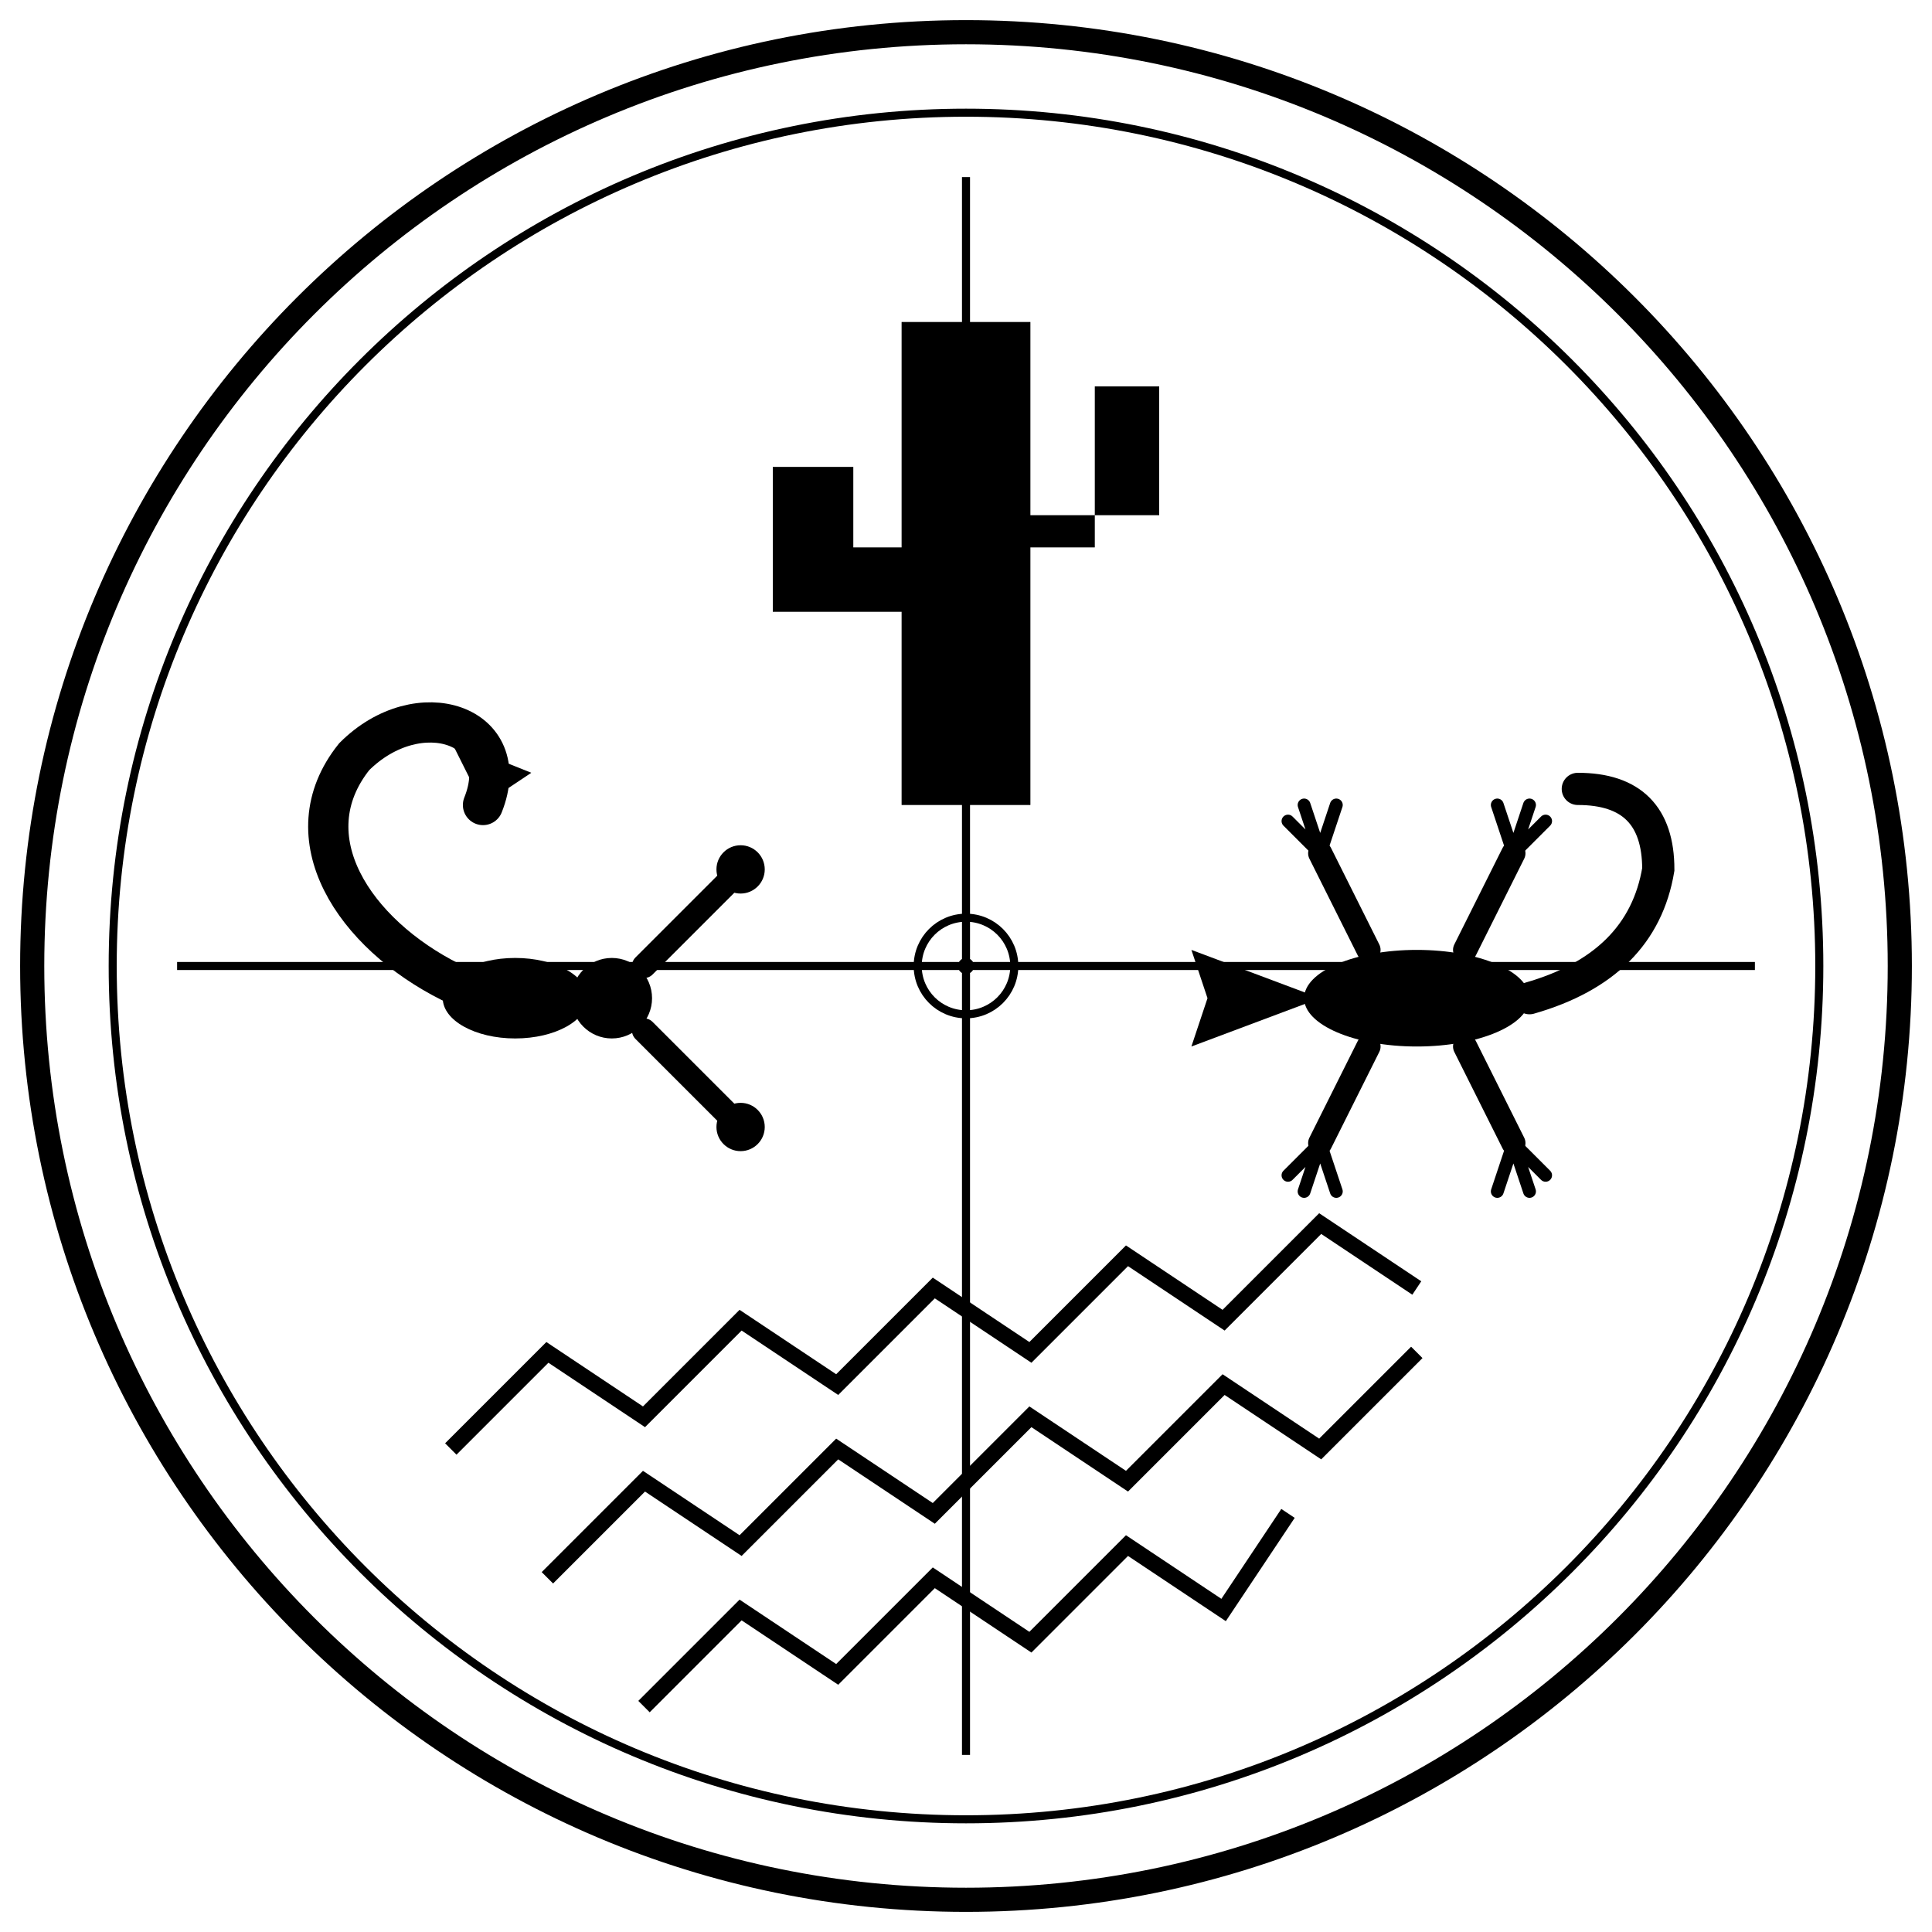
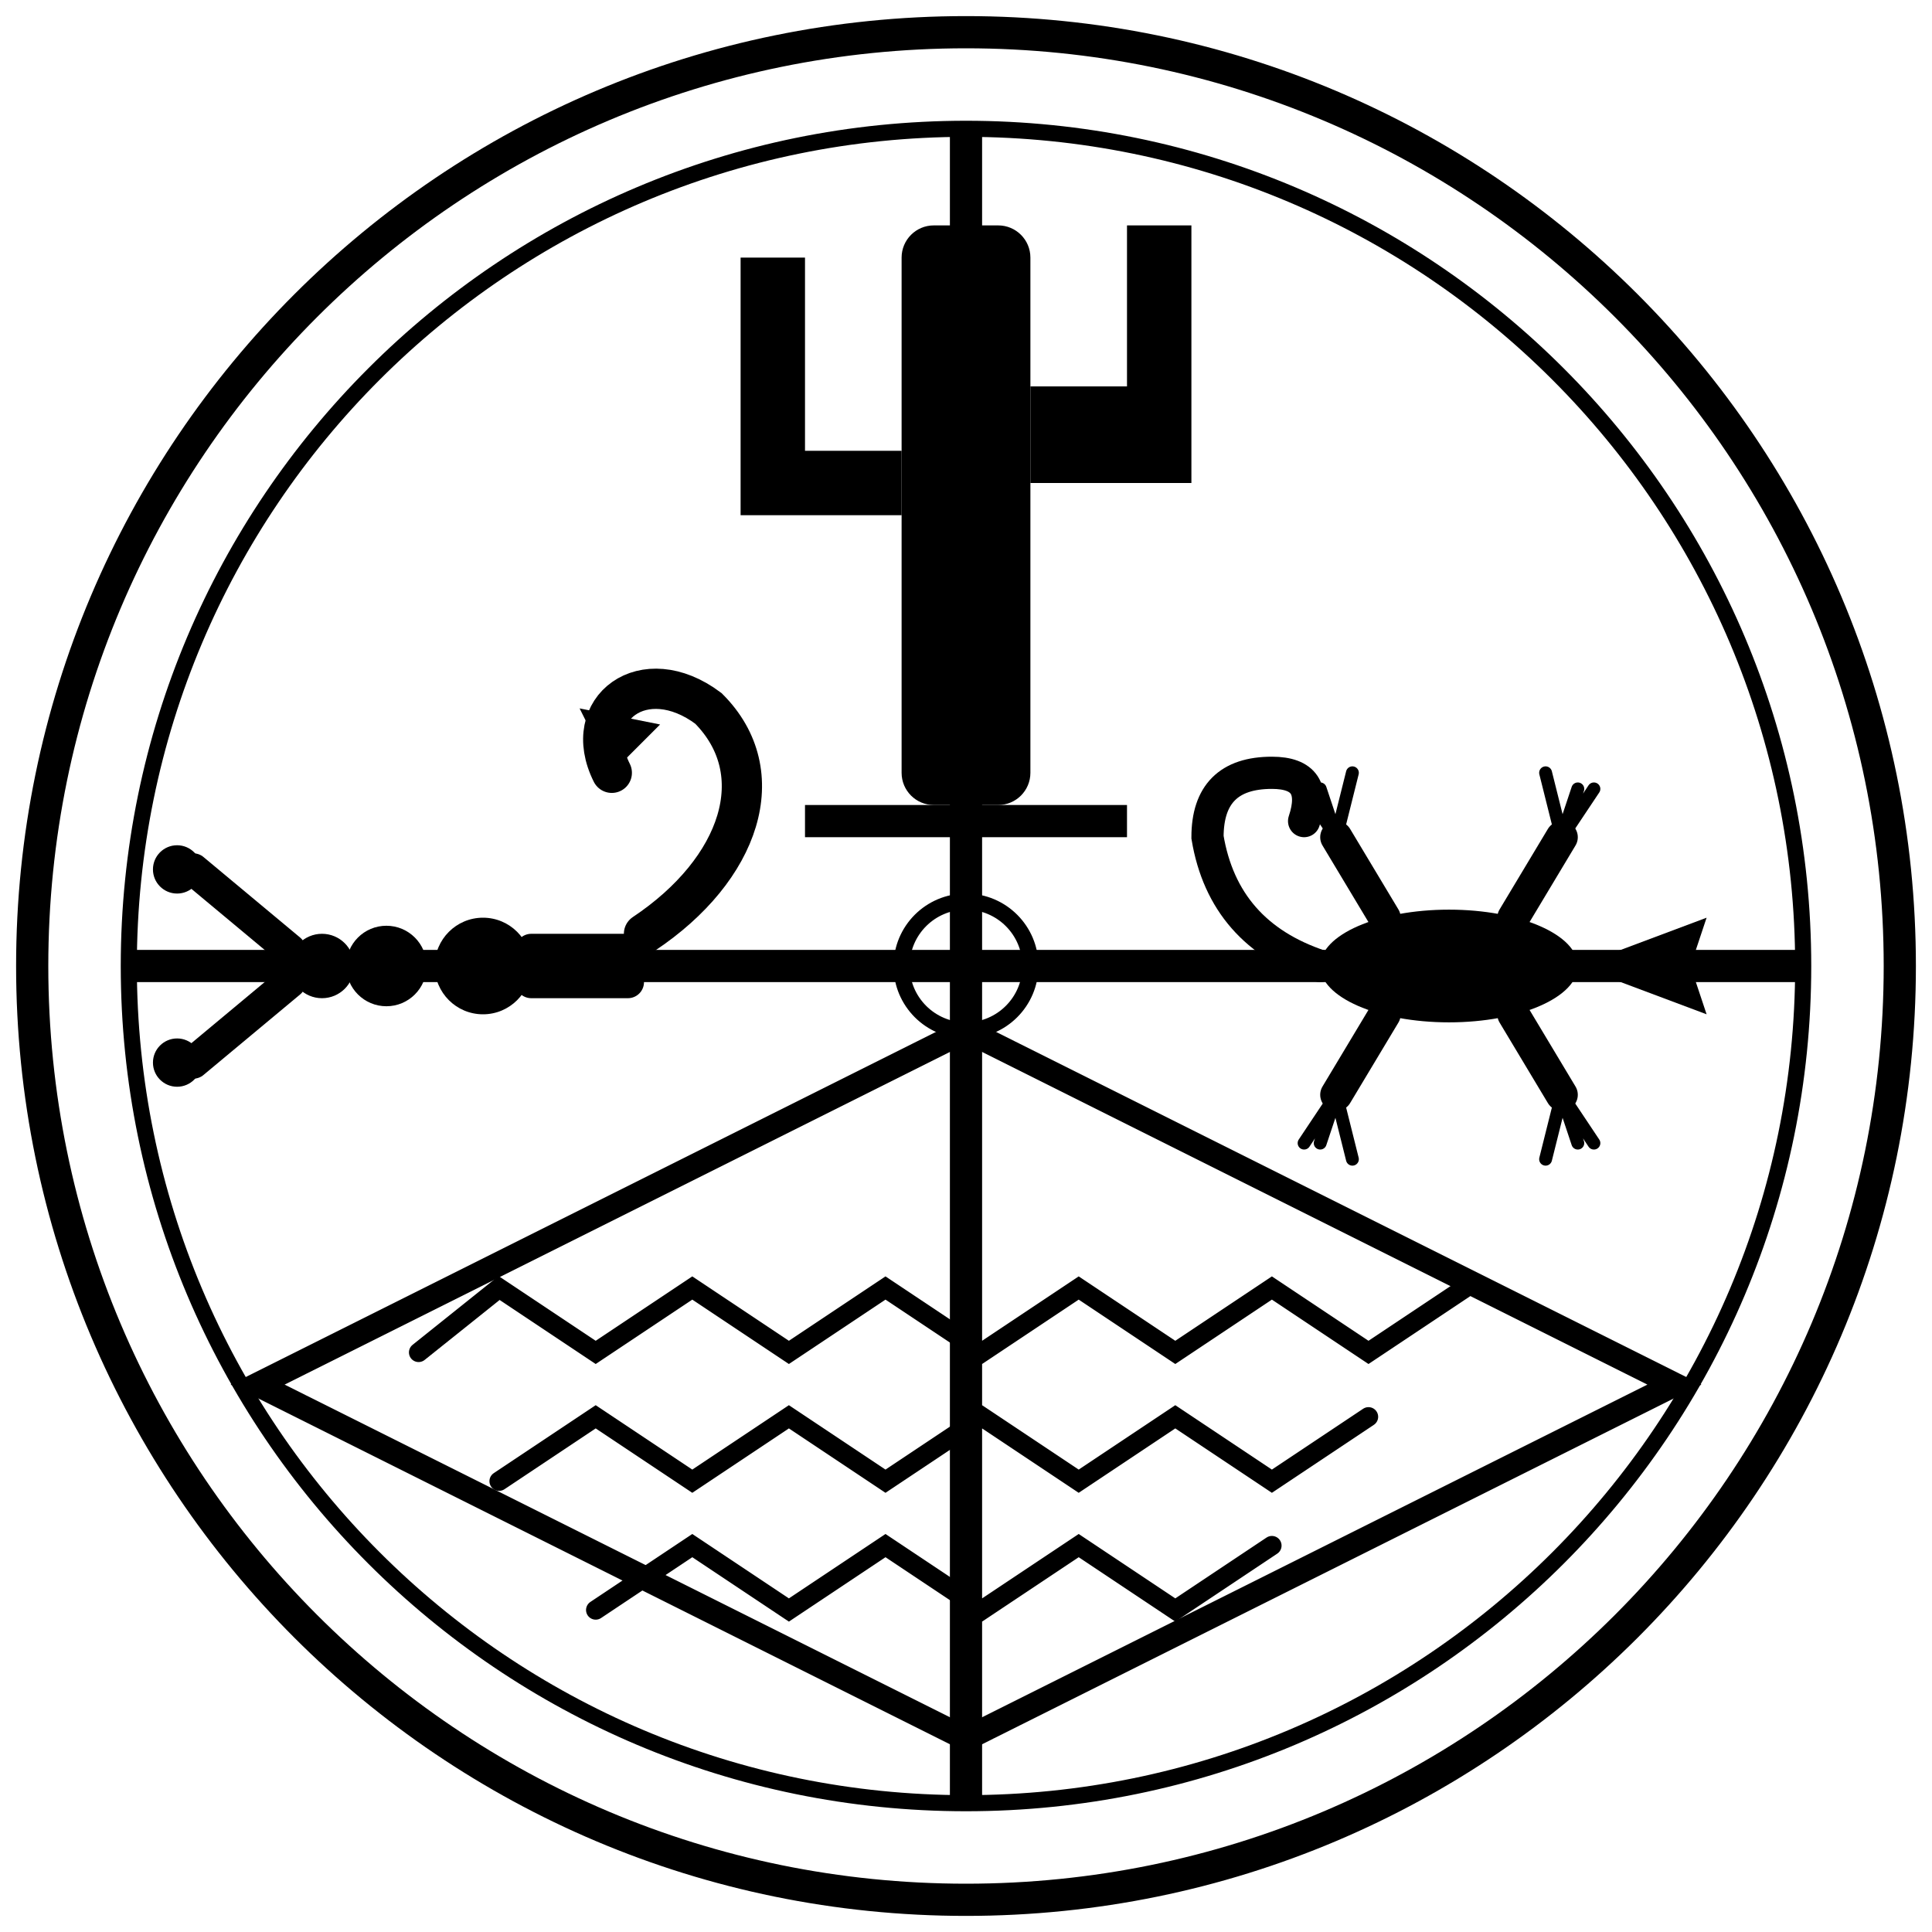
<svg xmlns="http://www.w3.org/2000/svg" width="120" height="120" viewBox="0 0 120 120" fill="none">
-   <circle cx="60" cy="60" r="58" stroke="currentColor" stroke-width="1.5" fill="none" />
-   <circle cx="60" cy="60" r="53" stroke="currentColor" stroke-width="0.5" fill="none" />
-   <line x1="60" y1="11" x2="60" y2="109" stroke="currentColor" stroke-width="0.5" />
-   <line x1="11" y1="60" x2="109" y2="60" stroke="currentColor" stroke-width="0.5" />
-   <circle cx="60" cy="60" r="3" fill="none" stroke="currentColor" stroke-width="0.5" />
-   <circle cx="60" cy="60" r="0.5" fill="currentColor" />
-   <path d="M 56 50 L 56 38 L 48 38 L 48 29 L 53 29 L 53 34 L 56 34            L 56 20 L 64 20 L 64 32 L 72 32 L 72 24 L 68 24 L 68 34            L 64 34 L 64 50 Z" fill="currentColor" />
-   <g>
-     <ellipse cx="32" cy="62" rx="4.5" ry="2.5" fill="currentColor" />
-     <circle cx="38" cy="62" r="2.5" fill="currentColor" />
-     <path d="M 28 61 C 22 58 18 52 22 47 C 26 43 32 45 30 50" stroke="currentColor" stroke-width="2.5" fill="none" stroke-linecap="round" />
-     <path d="M 30 50 L 28 46 L 33 48 Z" fill="currentColor" />
-     <path d="M 40 60 Q 43 57 46 54" stroke="currentColor" stroke-width="1.5" fill="none" stroke-linecap="round" />
-     <path d="M 40 64 Q 43 67 46 70" stroke="currentColor" stroke-width="1.5" fill="none" stroke-linecap="round" />
-     <circle cx="46" cy="54" r="1.5" fill="currentColor" />
-     <circle cx="46" cy="70" r="1.5" fill="currentColor" />
+   <circle cx="60" cy="60" r="58" stroke="currentColor" stroke-width="2" fill="none" />
+   <circle cx="60" cy="60" r="52" stroke="currentColor" stroke-width="1" fill="none" />
+   <line x1="60" y1="8" x2="60" y2="112" stroke="currentColor" stroke-width="2" />
+   <line x1="8" y1="60" x2="112" y2="60" stroke="currentColor" stroke-width="2" />
+   <circle cx="60" cy="60" r="4" stroke="currentColor" stroke-width="1" fill="none" />
+   <g fill="currentColor">
+     <rect x="56" y="14" width="8" height="36" rx="2" />
+     <path d="M 56 28 L 50 28 L 50 16 L 46 16 L 46 32 L 56 32 Z" />
+     <path d="M 64 24 L 70 24 L 70 14 L 74 14 L 74 30 L 64 30 Z" />
+     <rect x="50" y="50" width="20" height="2" />
  </g>
  <g fill="currentColor">
-     <ellipse cx="88" cy="62" rx="7" ry="3" />
-     <path d="M 82 62 L 74 59 L 75 62 L 74 65 Z" />
-     <g stroke="currentColor" stroke-width="1.5" stroke-linecap="round" fill="none">
-       <path d="M 85 59 L 82 53" />
-       <path d="M 85 65 L 82 71" />
-       <path d="M 91 59 L 94 53" />
-       <path d="M 91 65 L 94 71" />
+     <rect x="32" y="58" width="8" height="4" rx="1" />
+     <circle cx="30" cy="60" r="3" />
+     <circle cx="24" cy="60" r="2.5" />
+     <circle cx="20" cy="60" r="2" />
+     <path d="M 18 59 L 12 54" stroke="currentColor" stroke-width="2" stroke-linecap="round" fill="none" />
+     <path d="M 18 61 L 12 66" stroke="currentColor" stroke-width="2" stroke-linecap="round" fill="none" />
+     <circle cx="11" cy="54" r="1.5" />
+     <circle cx="11" cy="66" r="1.5" />
+     <path d="M 40 58 C 46 54 48 48 44 44 C 40 41 36 44 38 48" stroke="currentColor" stroke-width="2.5" fill="none" stroke-linecap="round" />
+     <path d="M 38 48 L 36 44 L 41 45 Z" />
+   </g>
+   <g fill="currentColor">
+     <ellipse cx="90" cy="60" rx="8" ry="3.5" />
+     <path d="M 98 60 L 106 57 L 105 60 L 106 63 Z" />
+     <g stroke="currentColor" stroke-width="2" stroke-linecap="round" fill="none">
+       <path d="M 86 57 L 83 52" />
+       <path d="M 86 63 L 83 68" />
+       <path d="M 94 57 L 97 52" />
+       <path d="M 94 63 L 97 68" />
    </g>
    <g stroke="currentColor" stroke-width="0.8" stroke-linecap="round" fill="none">
-       <path d="M 82 53 L 80 51 M 82 53 L 83 50 M 82 53 L 81 50" />
-       <path d="M 82 71 L 80 73 M 82 71 L 83 74 M 82 71 L 81 74" />
-       <path d="M 94 53 L 96 51 M 94 53 L 93 50 M 94 53 L 95 50" />
-       <path d="M 94 71 L 96 73 M 94 71 L 93 74 M 94 71 L 95 74" />
+       <path d="M 83 52 L 81 49 M 83 52 L 84 48 M 83 52 L 82 49" />
+       <path d="M 83 68 L 81 71 M 83 68 L 84 72 M 83 68 L 82 71" />
+       <path d="M 97 52 L 99 49 M 97 52 L 96 48 M 97 52 L 98 49" />
+       <path d="M 97 68 L 99 71 M 97 68 L 96 72 M 97 68 L 98 71" />
    </g>
-     <path d="M 95 62 Q 102 60 103 54 Q 103 49 98 49" stroke="currentColor" stroke-width="2" fill="none" stroke-linecap="round" />
+     <path d="M 82 60 Q 76 58 75 52 Q 75 48 79 48 Q 82 48 81 51" stroke="currentColor" stroke-width="2" fill="none" stroke-linecap="round" />
  </g>
-   <g stroke="currentColor" stroke-width="1" fill="none">
-     <path d="M 28 90 L 34 84 L 40 88 L 46 82 L 52 86 L 58 80 L 64 84 L 70 78 L 76 82 L 82 76 L 88 80" />
-     <path d="M 34 98 L 40 92 L 46 96 L 52 90 L 58 94 L 64 88 L 70 92 L 76 86 L 82 90 L 88 84" />
-     <path d="M 40 106 L 46 100 L 52 104 L 58 98 L 64 102 L 70 96 L 76 100 L 80 94" />
-   </g>
+   <path d="M 60 64 L 104 86 L 60 108 L 16 86 Z" stroke="currentColor" stroke-width="1.5" fill="none" />
+   <path d="M 26 84 L 31 80 L 37 84 L 43 80 L 49 84 L 55 80 L 61 84 L 67 80 L 73 84 L 79 80 L 85 84 L 91 80" stroke="currentColor" stroke-width="1.2" fill="none" stroke-linecap="round" />
+   <path d="M 31 92 L 37 88 L 43 92 L 49 88 L 55 92 L 61 88 L 67 92 L 73 88 L 79 92 L 85 88" stroke="currentColor" stroke-width="1.2" fill="none" stroke-linecap="round" />
+   <path d="M 37 100 L 43 96 L 49 100 L 55 96 L 61 100 L 67 96 L 73 100 L 79 96" stroke="currentColor" stroke-width="1.2" fill="none" stroke-linecap="round" />
</svg>
